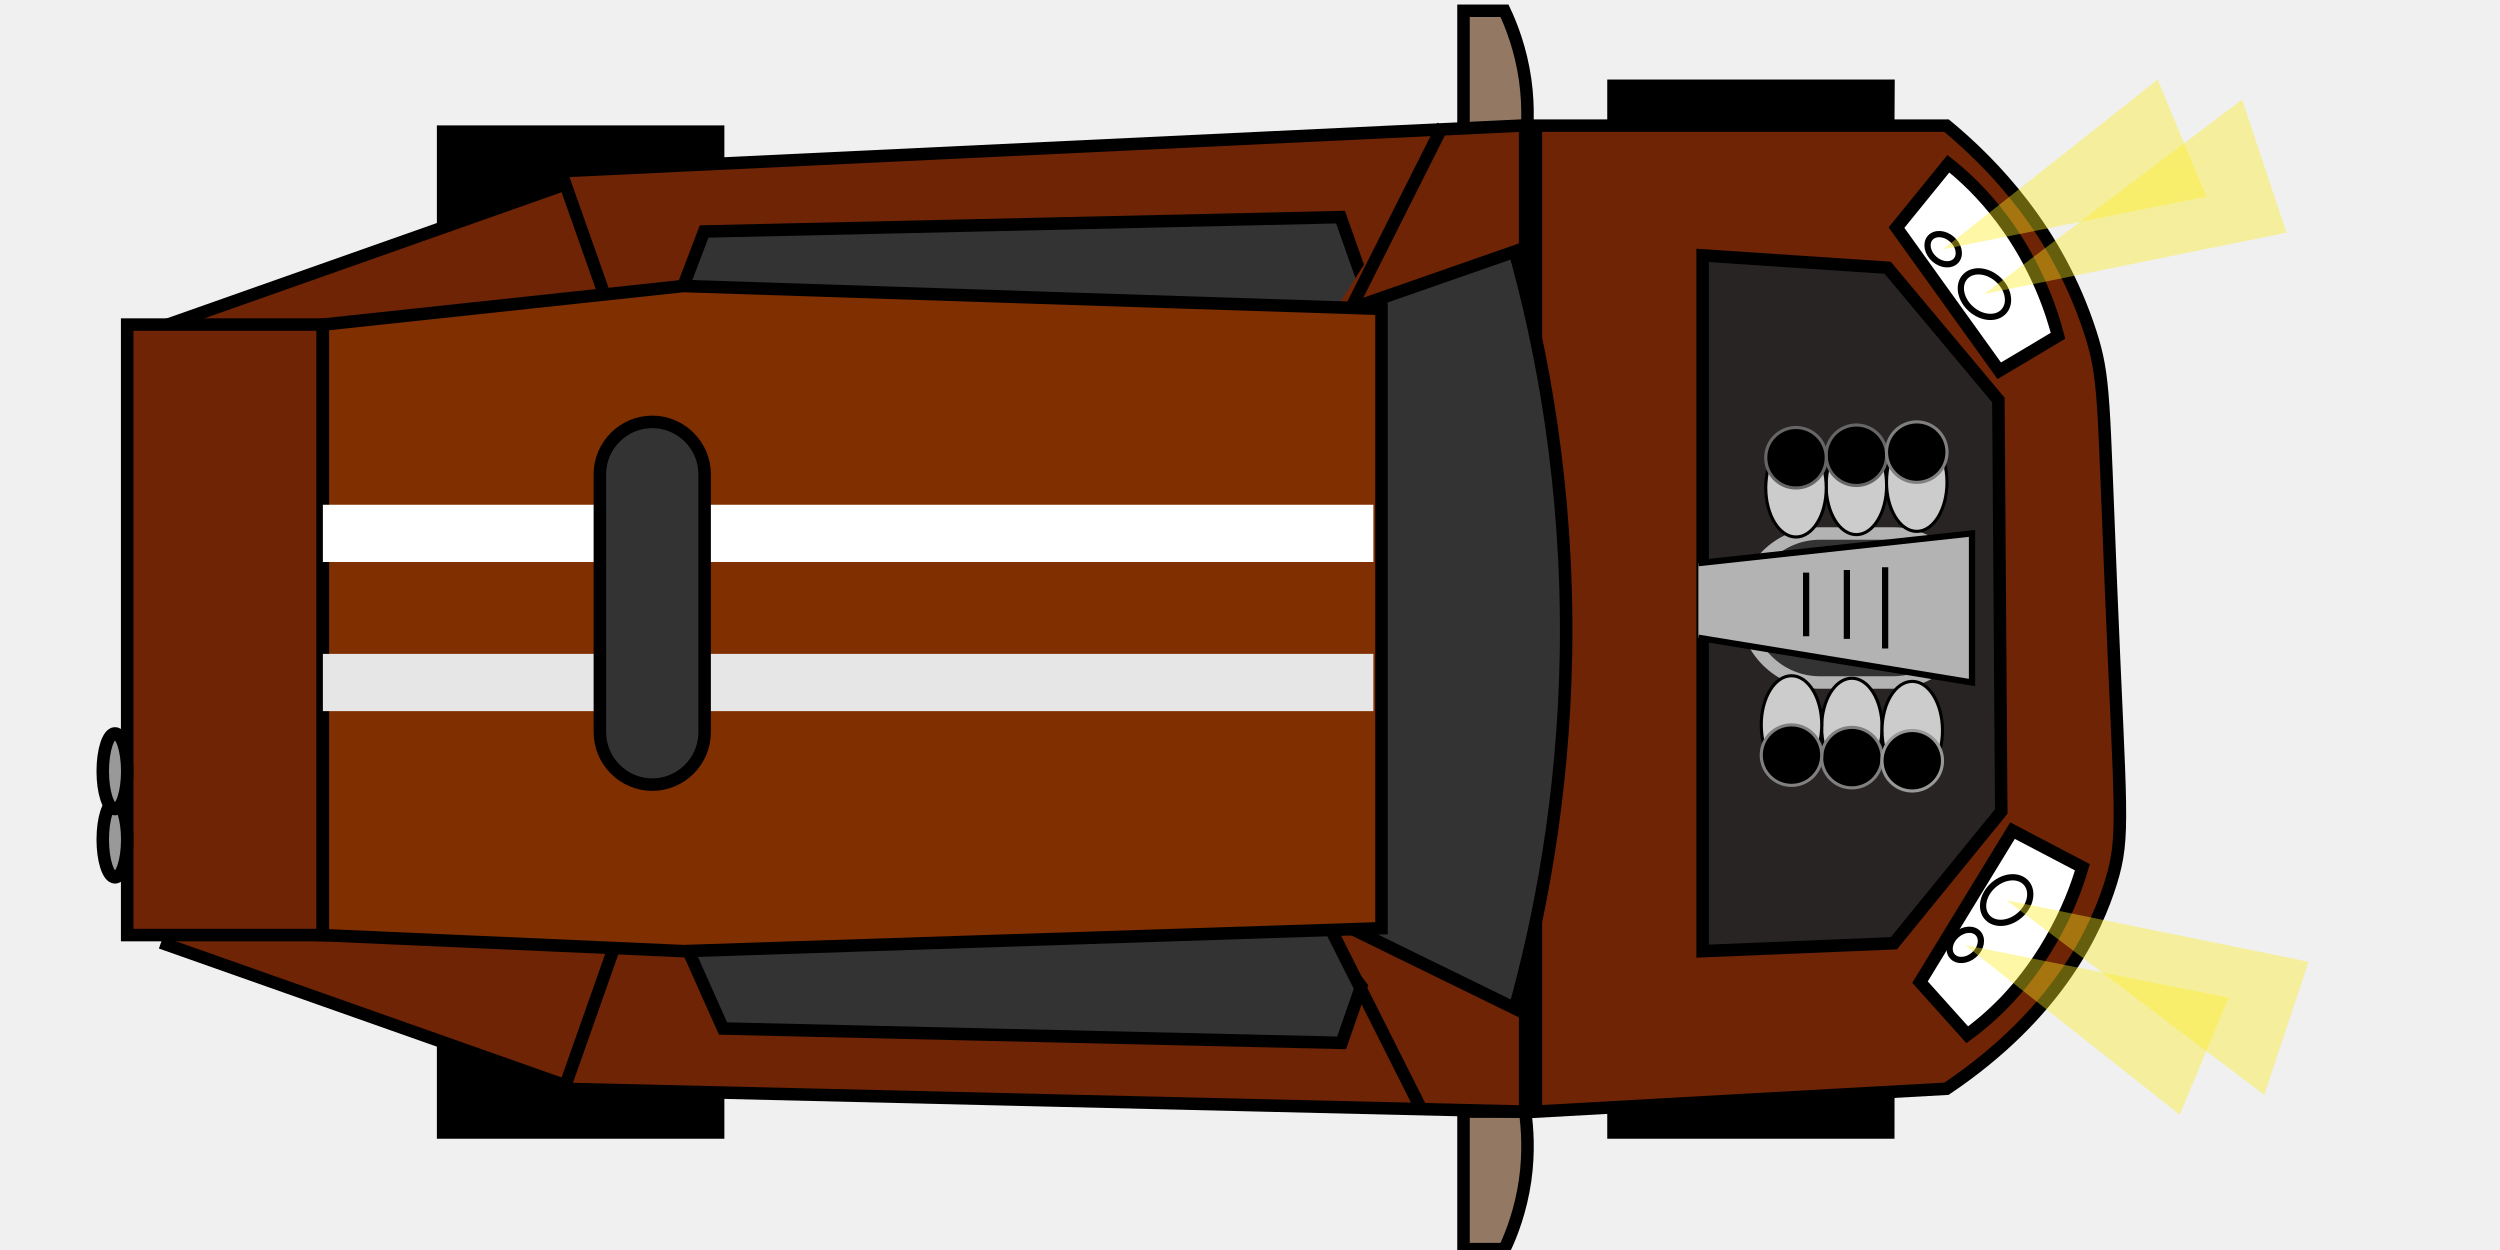
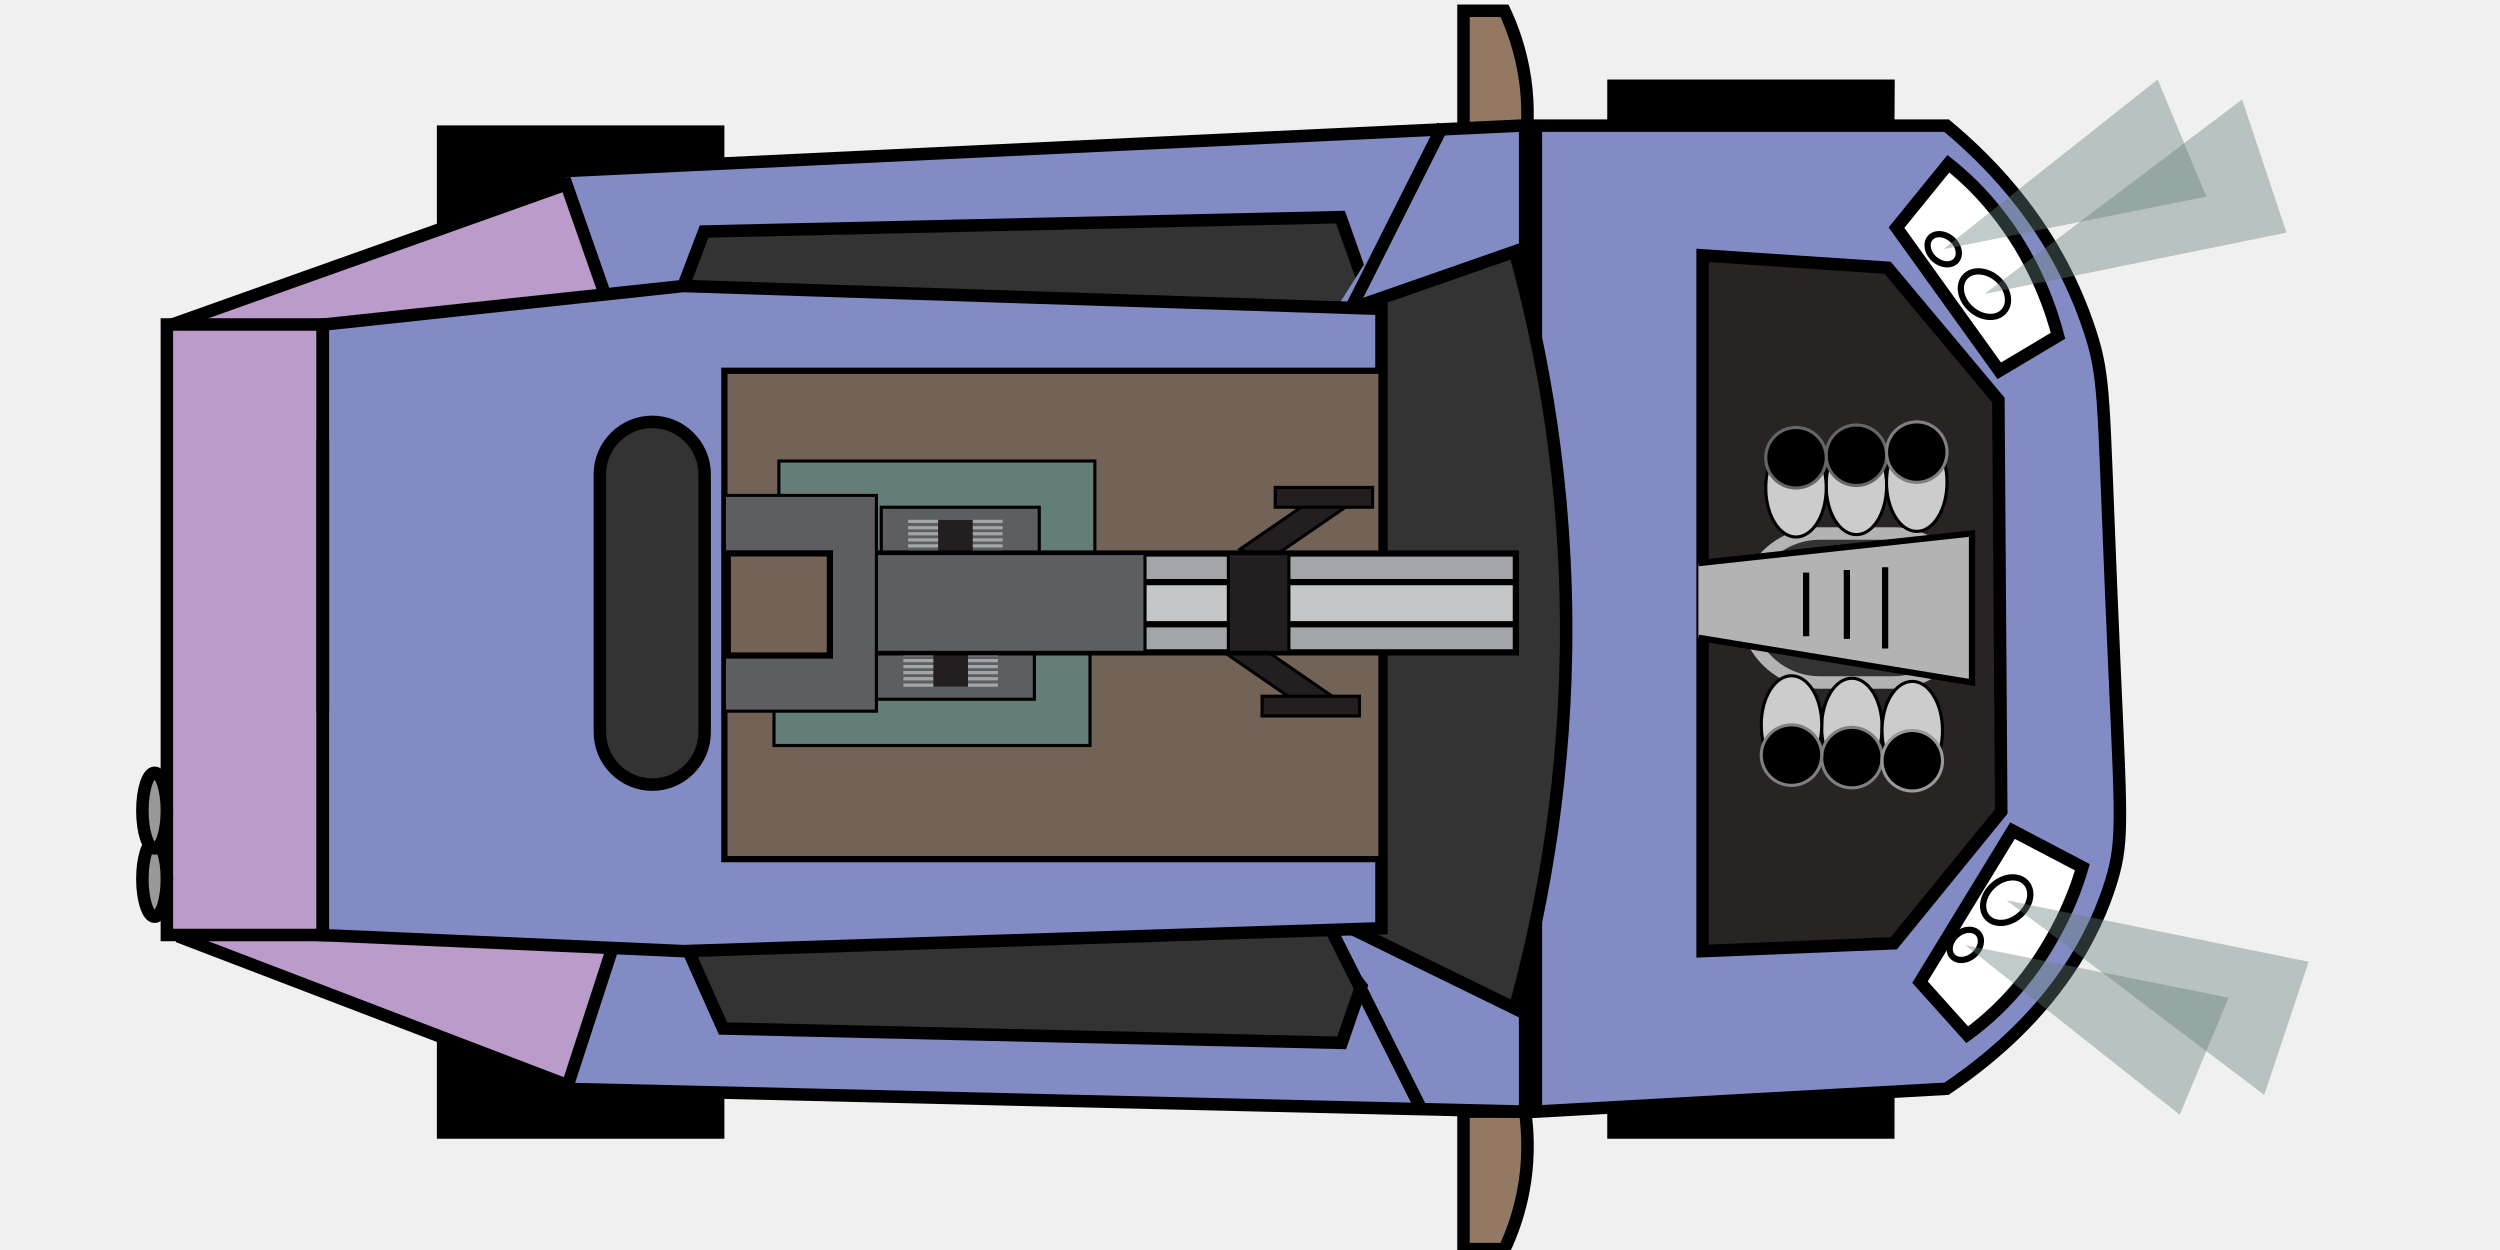
<svg xmlns="http://www.w3.org/2000/svg" version="1.1" id="Layer_1" x="0px" y="0px" viewBox="0 0 200 100" style="enable-background: new 0 0 200 100;" xml:space="preserve">
  <style type="text/css">
  .st0 { fill: #937963; stroke: #000; stroke-miterlimit: 10; }
-   .st1 { fill: #6e2405; stroke: #000; stroke-miterlimit: 10; }
+   .st1 { fill: #838bc5; stroke: #000; stroke-miterlimit: 10; }
  .st2 { fill: #333; stroke: #000; stroke-miterlimit: 10; }
  .st3 { fill: #bdccd4; }
-   .st4 { fill: #6e2405; }
+   .st4 { fill: #838bc5; }
  .st5 { fill: #fff; stroke: #000; stroke-miterlimit: 10; }
  .st6 { fill: #731224; stroke: #000; stroke-miterlimit: 10; }
  .st7 { fill: none; stroke: #000; stroke-width: 0.5; stroke-miterlimit: 10.001; }
-   .st8 { opacity: 0.4; fill: #fcee21; enable-background: new; }
-   .st9 { fill: #802f00; stroke: #000; stroke-miterlimit: 10; }
-   .st10 { fill: #999; stroke: #000; stroke-miterlimit: 10; }
-   .st11 { fill: #292424; stroke: #000; stroke-miterlimit: 10; }
-   .st12 { fill: #333; stroke: #b3b3b3; stroke-miterlimit: 10; }
-   .st13 { fill: #b3b3b3; stroke: #000; stroke-width: 0.5; stroke-miterlimit: 10; }
-   .st14 { fill: #fff; }
-   .st15 { fill: #e6e6e6; }
-   .st16 { fill: none; stroke: #000; stroke-width: 0.5; stroke-miterlimit: 10; }
-   .st17 { fill: #ccc; stroke: #000; stroke-width: 0.25; stroke-miterlimit: 10; }
-   .st18 { stroke: #808080; stroke-width: 0.25; stroke-miterlimit: 10; }
-   .st19 { stroke: #999; stroke-width: 0.25; stroke-miterlimit: 10; }
-   .st20 { stroke: #666; stroke-width: 0.25; stroke-miterlimit: 10; }
+   .st8 { opacity: 0.4; fill: #637e77; enable-background: new; }
+   .st9 { fill: #ba9bc9; stroke: #000; stroke-width: 1; stroke-miterlimit: 10; }
+   .st10 { fill: #ba9bc9; stroke: #000; stroke-miterlimit: 10; }
+   .st11 { fill: #999; stroke: #000; stroke-miterlimit: 10; }
+   .st12 { fill: #292424; stroke: #000; stroke-miterlimit: 10; }
+   .st13 { fill: #333; stroke: #b3b3b3; stroke-miterlimit: 10; }
+   .st14 { fill: #b3b3b3; stroke: #000; stroke-width: 0.5; stroke-miterlimit: 10; }
+   .st15 { fill: #fff; }
+   .st16 { fill: #e6e6e6; }
+   .st17 { fill: none; stroke: #000; stroke-width: 0.5; stroke-miterlimit: 10; }
+   .st18 { fill: #ccc; stroke: #000; stroke-width: 0.25; stroke-miterlimit: 10; }
+   .st19 { stroke: #808080; stroke-width: 0.25; stroke-miterlimit: 10; }
+   .st20 { stroke: #999; stroke-width: 0.25; stroke-miterlimit: 10; }
+   .st21 { stroke: #666; stroke-width: 0.25; stroke-miterlimit: 10; }
+   .st22 { fill: none; stroke: #000; stroke-miterlimit: 10; }
+   .st23 { fill: #736357; stroke: #000; stroke-width: 0.5; stroke-miterlimit: 10; }
+   .st24 { fill: #5d5e61; stroke: #000; stroke-width: 0.25; stroke-miterlimit: 10; }
+   .st25 { fill: #a3a5a8; }
+   .st26 { fill: #231f20; }
+   .st27 { fill: #231f20; stroke: #000; stroke-width: 0.25; stroke-miterlimit: 10; }
+   .st28 { fill: #637e77; stroke: #000; stroke-width: 0.25; stroke-miterlimit: 10; }
+   .st29 { fill: #a3a5a8; stroke: #000; stroke-width: 0.5; stroke-miterlimit: 10; }
+   .st30 { fill: #c4c6c8; stroke: #000; stroke-width: 0.5; stroke-miterlimit: 10; }
</style>
  <path d="M151.56,91.1h-22.98v-5.84c3.83,0,7.67,0,11.5,0s7.67,0,11.5,0C151.56,87.21,151.56,89.15,151.56,91.1z" />
  <path d="M151.56,12.2h-22.98V6.36c3.83,0,7.67,0,11.5,0s7.67,0,11.5,0C151.56,8.32,151.56,10.27,151.56,12.2z" />
  <path d="M57.95,18.72h-23v-8.69c3.83,0,7.67,0,11.5,0s7.67,0,11.5,0C57.95,12.94,57.95,15.82,57.95,18.72z" />
  <path d="M57.95,91.1h-23v-8.7c3.83,0,7.67,0,11.5,0s7.67,0,11.5,0C57.95,85.31,57.95,88.19,57.95,91.1z" />
  <path class="st0" d="M122.01,88.93h-4.93v11c1.1,0,2.18,0,3.28,0c0.57-1.21,1.3-3.09,1.65-5.5  C122.33,92.16,122.19,90.23,122.01,88.93z" />
  <path class="st0" d="M122.01,11.86h-4.93v-11c1.1,0,2.18,0,3.28,0c0.57,1.21,1.3,3.09,1.65,5.5  C122.33,8.64,122.19,10.57,122.01,11.86z" />
  <path class="st1" d="M155.72,87.1c-10.95,0.6-21.9,1.22-32.85,1.83V10.05c10.95,0,21.9,0,32.85,0c3.73,3.09,8.86,8.38,11.5,16.52  c1.17,3.62,1.03,5.27,1.65,20.18c0.76,18.51,1.15,20.12,0,23.85C167.72,74.27,164.74,81.03,155.72,87.1z" />
-   <path class="st1" d="M122.01,88.93c-25.73-0.6-51.46-1.22-77.19-1.83v-73.4c25.73-1.22,51.46-2.45,77.19-3.67  C122.01,36.34,122.01,62.64,122.01,88.93z" />
+   <path class="st1" d="M122.01,88.93c-25.73-0.6-51.46-1.22-77.19-1.83V13.7c25.73-1.22,51.46-2.45,77.19-3.67  C122.01,36.34,122.01,62.64,122.01,88.93z" />
  <path class="st2" d="M110.52,74.26c-18.88-0.3-37.78-0.6-56.66-0.92c1.33,2.98,2.64,5.96,3.98,8.94c16.5,0.39,33.01,0.76,49.49,1.15  C108.39,80.36,109.45,77.31,110.52,74.26z" />
  <path class="st2" d="M110.52,26.54c-19.43,0.92-38.86,1.83-58.29,2.75c1.37-3.58,2.73-7.19,4.1-10.77  c16.96-0.39,33.95-0.76,50.91-1.15C108.31,20.44,109.41,23.49,110.52,26.54z" />
  <path class="st3" d="M92.96,106.6" />
  <polygon class="st4" points="102.76,31.21 107.82,35.22 118.27,18.75 113.19,14.74 " />
  <polygon class="st4" points="105.74,65.99 102.17,69.41 114.01,84.68 117.56,81.23 " />
  <path class="st2" d="M121.18,80.67c-4.38-2.15-8.77-4.28-13.13-6.42c0-16.52,0-33.02,0-49.55c4.38-1.53,8.77-3.05,13.13-4.58  c2.08,7.47,4.31,18.56,4.1,32.1C125.08,64,123.11,73.74,121.18,80.67z" />
  <path class="st5" d="M108.78,21.71" />
-   <path class="st0" d="M115.43,10.04l-7.38,14.68L115.43,10.04z" />
+   <path class="st1" d="M115.43,10.04l-7.38,14.68L115.43,10.04z" />
  <path class="st6" d="M113.8,88.93l-7.38-14.68L113.8,88.93z" />
  <path class="st5" d="M164.64,26.86c-1.56,0.94-3.12,1.86-4.7,2.8l-8.22-11.45c1.38-1.7,2.77-3.41,4.15-5.11  c1.17,0.92,2.75,2.36,4.31,4.45C162.99,21.31,164.16,25.03,164.64,26.86z" />
  <path class="st5" d="M157.38,82.78c-1.26-1.4-2.52-2.8-3.78-4.21l7.4-12.12c1.86,0.98,3.73,1.95,5.59,2.93  c-0.44,1.53-1.22,3.62-2.56,5.91C161.66,79.41,158.82,81.73,157.38,82.78z" />
  <path class="st5" d="M43.99,9.11" />
  <path class="st5" d="M43.99,91.69" />
  <path class="st5" d="M62.57,96.51" />
  <g>
-     <ellipse transform="matrix(0.6577 -0.7533 0.7533 0.6577 36.6196 127.6411)" class="st7" cx="158.75" cy="23.53" rx="1.6" ry="2.08" />
-     <ellipse transform="matrix(0.6577 -0.7533 0.7533 0.6577 38.1929 123.922)" class="st7" cx="155.45" cy="19.94" rx="1.06" ry="1.38" />
+     <ellipse transform="matrix(0.6577 -0.7533 0.7533 0.6577 36.6181 127.6427)" class="st7" cx="158.75" cy="23.53" rx="1.6" ry="2.08" />
+     <ellipse transform="matrix(0.6577 -0.7533 0.7533 0.6577 38.1956 123.9254)" class="st7" cx="155.45" cy="19.94" rx="1.06" ry="1.38" />
  </g>
  <g>
-     <ellipse transform="matrix(0.7533 -0.6577 0.6577 0.7533 -7.7538 123.3407)" class="st7" cx="160.53" cy="72.01" rx="2.08" ry="1.6" />
-     <ellipse transform="matrix(0.7533 -0.6577 0.6577 0.7533 -10.9273 122.0515)" class="st7" cx="157.22" cy="75.59" rx="1.38" ry="1.06" />
+     <ellipse transform="matrix(0.7533 -0.6577 0.6577 0.7533 -7.7515 123.3464)" class="st7" cx="160.53" cy="72.01" rx="2.08" ry="1.6" />
+     <ellipse transform="matrix(0.7533 -0.6577 0.6577 0.7533 -10.9262 122.0523)" class="st7" cx="157.22" cy="75.59" rx="1.38" ry="1.06" />
  </g>
  <g>
    <polygon class="st8" points="158.75,23.52 179.37,7.96 182.92,18.61  " />
    <polygon class="st8" points="155.45,19.94 176.51,15.73 172.61,6.36  " />
  </g>
  <g>
    <polygon class="st8" points="160.52,72.02 181.14,87.59 184.69,76.94  " />
    <polygon class="st8" points="157.22,75.61 178.29,79.81 174.38,89.18  " />
  </g>
-   <rect x="14.99" y="19.92" transform="matrix(0.943 -0.3329 0.3329 0.943 -7.4178 12.2019)" class="st1" width="33.81" height="15.65" />
-   <rect x="14.99" y="66" transform="matrix(0.943 0.3329 -0.3329 0.943 26.3958 -6.4084)" class="st1" width="33.81" height="15.65" />
-   <rect x="-6.41" y="42.56" transform="matrix(6.123234e-17 -1 1 6.123234e-17 -32.3873 68.3949)" class="st1" width="48.84" height="15.65" />
-   <path class="st9" d="M54.67,76.09l55.85-1.83c0-16.52,0-33.02,0-49.55c-18.62-0.6-37.23-1.22-55.85-1.83l-28.84,3.09v48.84  L54.67,76.09z" />
-   <ellipse class="st10" cx="9.2" cy="67.16" rx="0.98" ry="3.03" />
-   <ellipse class="st10" cx="9.2" cy="61.7" rx="0.98" ry="3.03" />
-   <polygon class="st11" points="136.21,20.43 136.21,76.09 151.51,75.46 160.1,64.92 159.87,32 151.01,21.42 " />
-   <path class="st12" d="M145.58,54.6h5.87c3.28,0,5.96-2.68,5.96-5.96v0c0-3.28-2.68-5.96-5.96-5.96h-5.87  c-3.28,0-5.96,2.68-5.96,5.96v0C139.62,51.91,142.3,54.6,145.58,54.6z" />
-   <polyline class="st13" points="135.87,45.05 157.76,42.67 157.76,54.6 135.87,51.02 " />
-   <rect x="25.83" y="40.38" class="st14" width="84.04" height="4.58" />
-   <rect x="25.83" y="52.31" class="st15" width="84.04" height="4.58" />
-   <path class="st2" d="M52.18,62.77L52.18,62.77c2.3,0,4.19-1.88,4.19-4.19V37.94c0-2.3-1.88-4.19-4.19-4.19h0  c-2.3,0-4.19,1.88-4.19,4.19v20.64C47.99,60.88,49.88,62.77,52.18,62.77z" />
-   <line class="st16" x1="150.81" y1="45.38" x2="150.81" y2="51.88" />
-   <line class="st16" x1="147.75" y1="45.6" x2="147.75" y2="51.11" />
-   <line class="st16" x1="144.49" y1="45.81" x2="144.49" y2="50.9" />
-   <ellipse class="st17" cx="148.15" cy="58.19" rx="2.42" ry="3.93" />
-   <circle class="st18" cx="148.15" cy="60.61" r="2.42" />
-   <ellipse class="st17" cx="152.98" cy="58.44" rx="2.42" ry="3.93" />
-   <circle class="st19" cx="152.98" cy="60.86" r="2.42" />
-   <ellipse class="st17" cx="143.32" cy="57.99" rx="2.42" ry="3.93" />
-   <circle class="st18" cx="143.32" cy="60.41" r="2.42" />
-   <ellipse class="st17" cx="148.51" cy="38.84" rx="2.42" ry="3.93" />
-   <circle class="st20" cx="148.51" cy="36.42" r="2.42" />
-   <ellipse class="st17" cx="153.34" cy="38.58" rx="2.42" ry="3.93" />
-   <circle class="st18" cx="153.34" cy="36.17" r="2.42" />
-   <ellipse class="st17" cx="143.68" cy="39.03" rx="2.42" ry="3.93" />
-   <circle class="st20" cx="143.68" cy="36.62" r="2.42" />
+   <polygon class="st9" points="13.89,25.92 45.31,14.74 50.44,29.4 19.03,40.58 " />
+   <polygon class="st9" points="19.7,59.64 50.44,71.41 45.42,86.83 14.68,75.07 " />
+   <rect x="13.35" y="25.96" class="st10" width="12.47" height="48.84" />
+   <path class="st1" d="M54.67,76.09l55.85-1.83c0-16.52,0-33.02,0-49.55c-18.62-0.6-37.23-1.22-55.85-1.83l-28.84,3.09v48.84  L54.67,76.09z" />
+   <ellipse class="st11" cx="12.37" cy="70.31" rx="0.98" ry="3.03" />
+   <ellipse class="st11" cx="12.37" cy="64.85" rx="0.98" ry="3.03" />
+   <polygon class="st12" points="136.21,20.43 136.21,76.09 151.51,75.46 160.1,64.92 159.87,32 151.01,21.42 " />
+   <path class="st13" d="M145.58,54.6h5.87c3.28,0,5.96-2.68,5.96-5.96l0,0c0-3.28-2.68-5.96-5.96-5.96h-5.87  c-3.28,0-5.96,2.68-5.96,5.96l0,0C139.62,51.91,142.3,54.6,145.58,54.6z" />
+   <polyline class="st14" points="135.87,45.05 157.76,42.67 157.76,54.6 135.87,51.02 " />
+   <rect x="20.55" y="139.76" class="st15" width="84.04" height="4.58" />
+   <rect x="20.55" y="118.92" class="st16" width="84.04" height="4.58" />
+   <path class="st2" d="M52.18,62.77L52.18,62.77c2.3,0,4.19-1.88,4.19-4.19V37.94c0-2.3-1.88-4.19-4.19-4.19l0,0  c-2.3,0-4.19,1.88-4.19,4.19v20.64C47.99,60.88,49.88,62.77,52.18,62.77z" />
+   <line class="st17" x1="150.81" y1="45.38" x2="150.81" y2="51.88" />
+   <line class="st17" x1="147.75" y1="45.6" x2="147.75" y2="51.11" />
+   <line class="st17" x1="144.49" y1="45.81" x2="144.49" y2="50.9" />
+   <ellipse class="st18" cx="148.15" cy="58.19" rx="2.42" ry="3.93" />
+   <circle class="st19" cx="148.15" cy="60.61" r="2.42" />
+   <ellipse class="st18" cx="152.98" cy="58.44" rx="2.42" ry="3.93" />
+   <circle class="st20" cx="152.98" cy="60.86" r="2.42" />
+   <ellipse class="st18" cx="143.32" cy="57.99" rx="2.42" ry="3.93" />
+   <circle class="st19" cx="143.32" cy="60.41" r="2.42" />
+   <ellipse class="st18" cx="148.51" cy="38.84" rx="2.42" ry="3.93" />
+   <circle class="st21" cx="148.51" cy="36.42" r="2.42" />
+   <ellipse class="st18" cx="153.34" cy="38.58" rx="2.42" ry="3.93" />
+   <circle class="st19" cx="153.34" cy="36.17" r="2.42" />
+   <ellipse class="st18" cx="143.68" cy="39.03" rx="2.42" ry="3.93" />
+   <circle class="st21" cx="143.68" cy="36.62" r="2.42" />
+   <line class="st22" x1="25.83" y1="35.22" x2="25.83" y2="56.89" />
+   <rect x="57.95" y="29.66" class="st23" width="52.57" height="39.07" />
+   <rect x="196.69" y="147.62" class="st24" width="3.31" height="1.65" />
+   <rect x="190.92" y="152.91" class="st25" width="1.98" height="0.12" />
+   <rect x="190.92" y="152.69" class="st25" width="1.98" height="0.12" />
+   <rect x="190.92" y="152.48" class="st25" width="1.98" height="0.12" />
+   <rect x="190.92" y="152.27" class="st25" width="1.98" height="0.12" />
+   <rect x="190.92" y="152.05" class="st25" width="1.98" height="0.12" />
+   <rect x="190.92" y="151.82" class="st25" width="1.98" height="0.12" />
+   <rect x="186.98" y="151.04" transform="matrix(0.9979 -0.0653 0.0653 0.9979 -9.4655 12.5976)" class="st25" width="1.98" height="0.12" />
+   <rect x="188.5" y="152.27" transform="matrix(0.9412 0.3379 -0.3379 0.9412 62.6077 -55.0645)" class="st25" width="1.98" height="0.12" />
+   <rect x="188.12" y="152.97" transform="matrix(0.9979 -0.0653 0.0653 0.9979 -9.5891 12.6758)" class="st25" width="1.98" height="0.12" />
+   <rect x="187.76" y="153.96" transform="matrix(0.9129 0.4083 -0.4083 0.9129 79.3335 -63.643)" class="st25" width="1.98" height="0.12" />
+   <rect x="191.55" y="151.82" class="st26" width="0.73" height="1.2" />
+   <polygon class="st27" points="106.66,55.76 104.62,56.79 98.17,52.34 100.21,51.31 " />
+   <rect x="104.07" y="52.59" transform="matrix(6.123234e-17 -1 1 6.123234e-17 48.3752 161.3495)" class="st27" width="1.58" height="7.79" />
+   <polygon class="st27" points="107.71,40.52 105.67,39.49 99.21,43.93 101.25,44.96 " />
+   <rect x="105.12" y="35.89" transform="matrix(-1.836970e-16 1 -1 -1.836970e-16 145.698 -66.123)" class="st27" width="1.58" height="7.79" />
+   <g>
+     <rect x="61.92" y="52.24" class="st28" width="25.28" height="7.4" />
+     <rect x="70.11" y="52.24" class="st24" width="12.64" height="3.7" />
+     <rect x="72.27" y="52.24" class="st25" width="7.56" height="0.26" />
+     <rect x="72.27" y="52.72" class="st25" width="7.56" height="0.26" />
+     <rect x="72.27" y="53.2" class="st25" width="7.56" height="0.26" />
+     <rect x="72.27" y="53.68" class="st25" width="7.56" height="0.26" />
+     <rect x="72.27" y="54.17" class="st25" width="7.56" height="0.26" />
+     <rect x="72.27" y="54.68" class="st25" width="7.56" height="0.26" />
+     <rect x="74.67" y="52.24" class="st26" width="2.77" height="2.7" />
+   </g>
+   <g>
+     <rect x="62.31" y="36.88" class="st28" width="25.28" height="7.4" />
+     <rect x="70.5" y="40.58" class="st24" width="12.64" height="3.7" />
+     <rect x="72.65" y="44.02" class="st25" width="7.56" height="0.26" />
+     <rect x="72.65" y="43.54" class="st25" width="7.56" height="0.26" />
+     <rect x="72.65" y="43.06" class="st25" width="7.56" height="0.26" />
+     <rect x="72.65" y="42.57" class="st25" width="7.56" height="0.26" />
+     <rect x="72.65" y="42.09" class="st25" width="7.56" height="0.26" />
+     <rect x="72.65" y="41.58" class="st25" width="7.56" height="0.26" />
+     <rect x="75.05" y="41.58" class="st26" width="2.77" height="2.7" />
+   </g>
+   <rect x="62.31" y="44.28" class="st29" width="58.96" height="3.37" />
+   <rect x="62.31" y="48.82" class="st29" width="58.96" height="3.37" />
+   <rect x="62.31" y="46.57" class="st30" width="58.96" height="3.37" />
+   <rect x="98.27" y="44.28" class="st27" width="4.84" height="7.91" />
+   <rect x="62.31" y="44.28" class="st24" width="29.29" height="7.91" />
+   <rect x="55.4" y="42.18" transform="matrix(3.161976e-12 -1 1 3.161976e-12 15.7719 112.2919)" class="st24" width="17.26" height="12.16" />
+   <rect x="58.22" y="44.27" class="st23" width="8.17" height="8.17" />
</svg>
